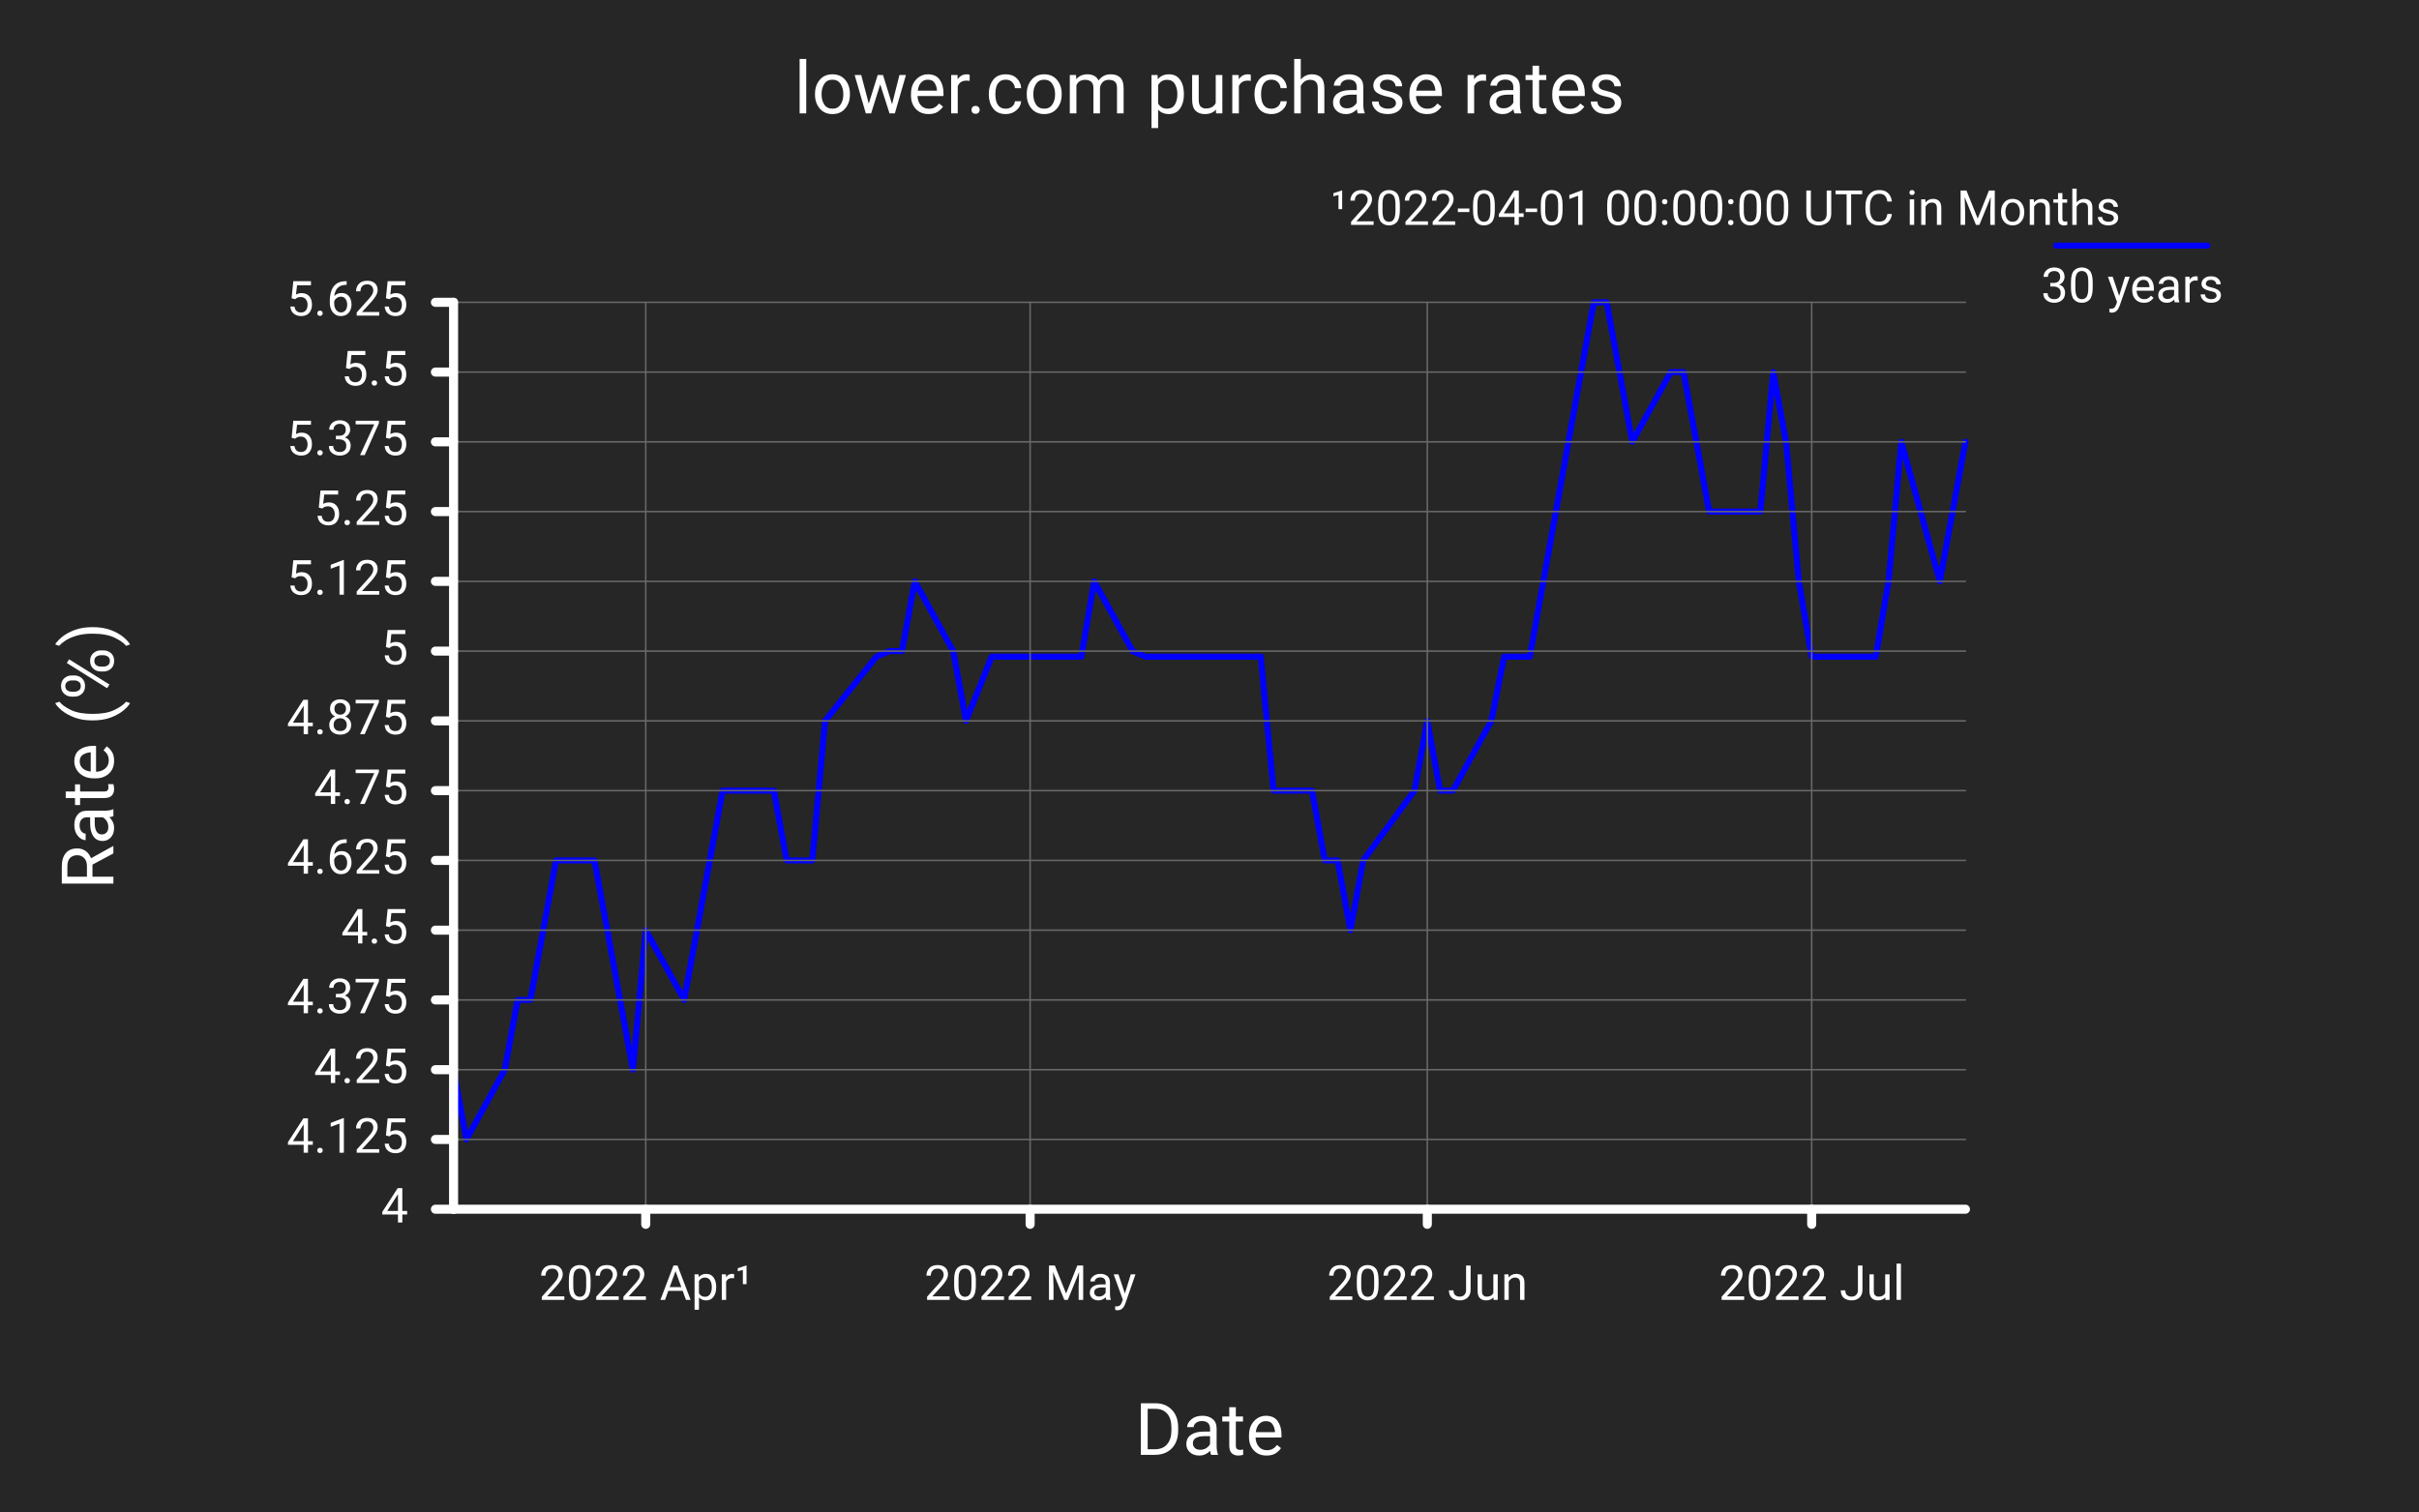
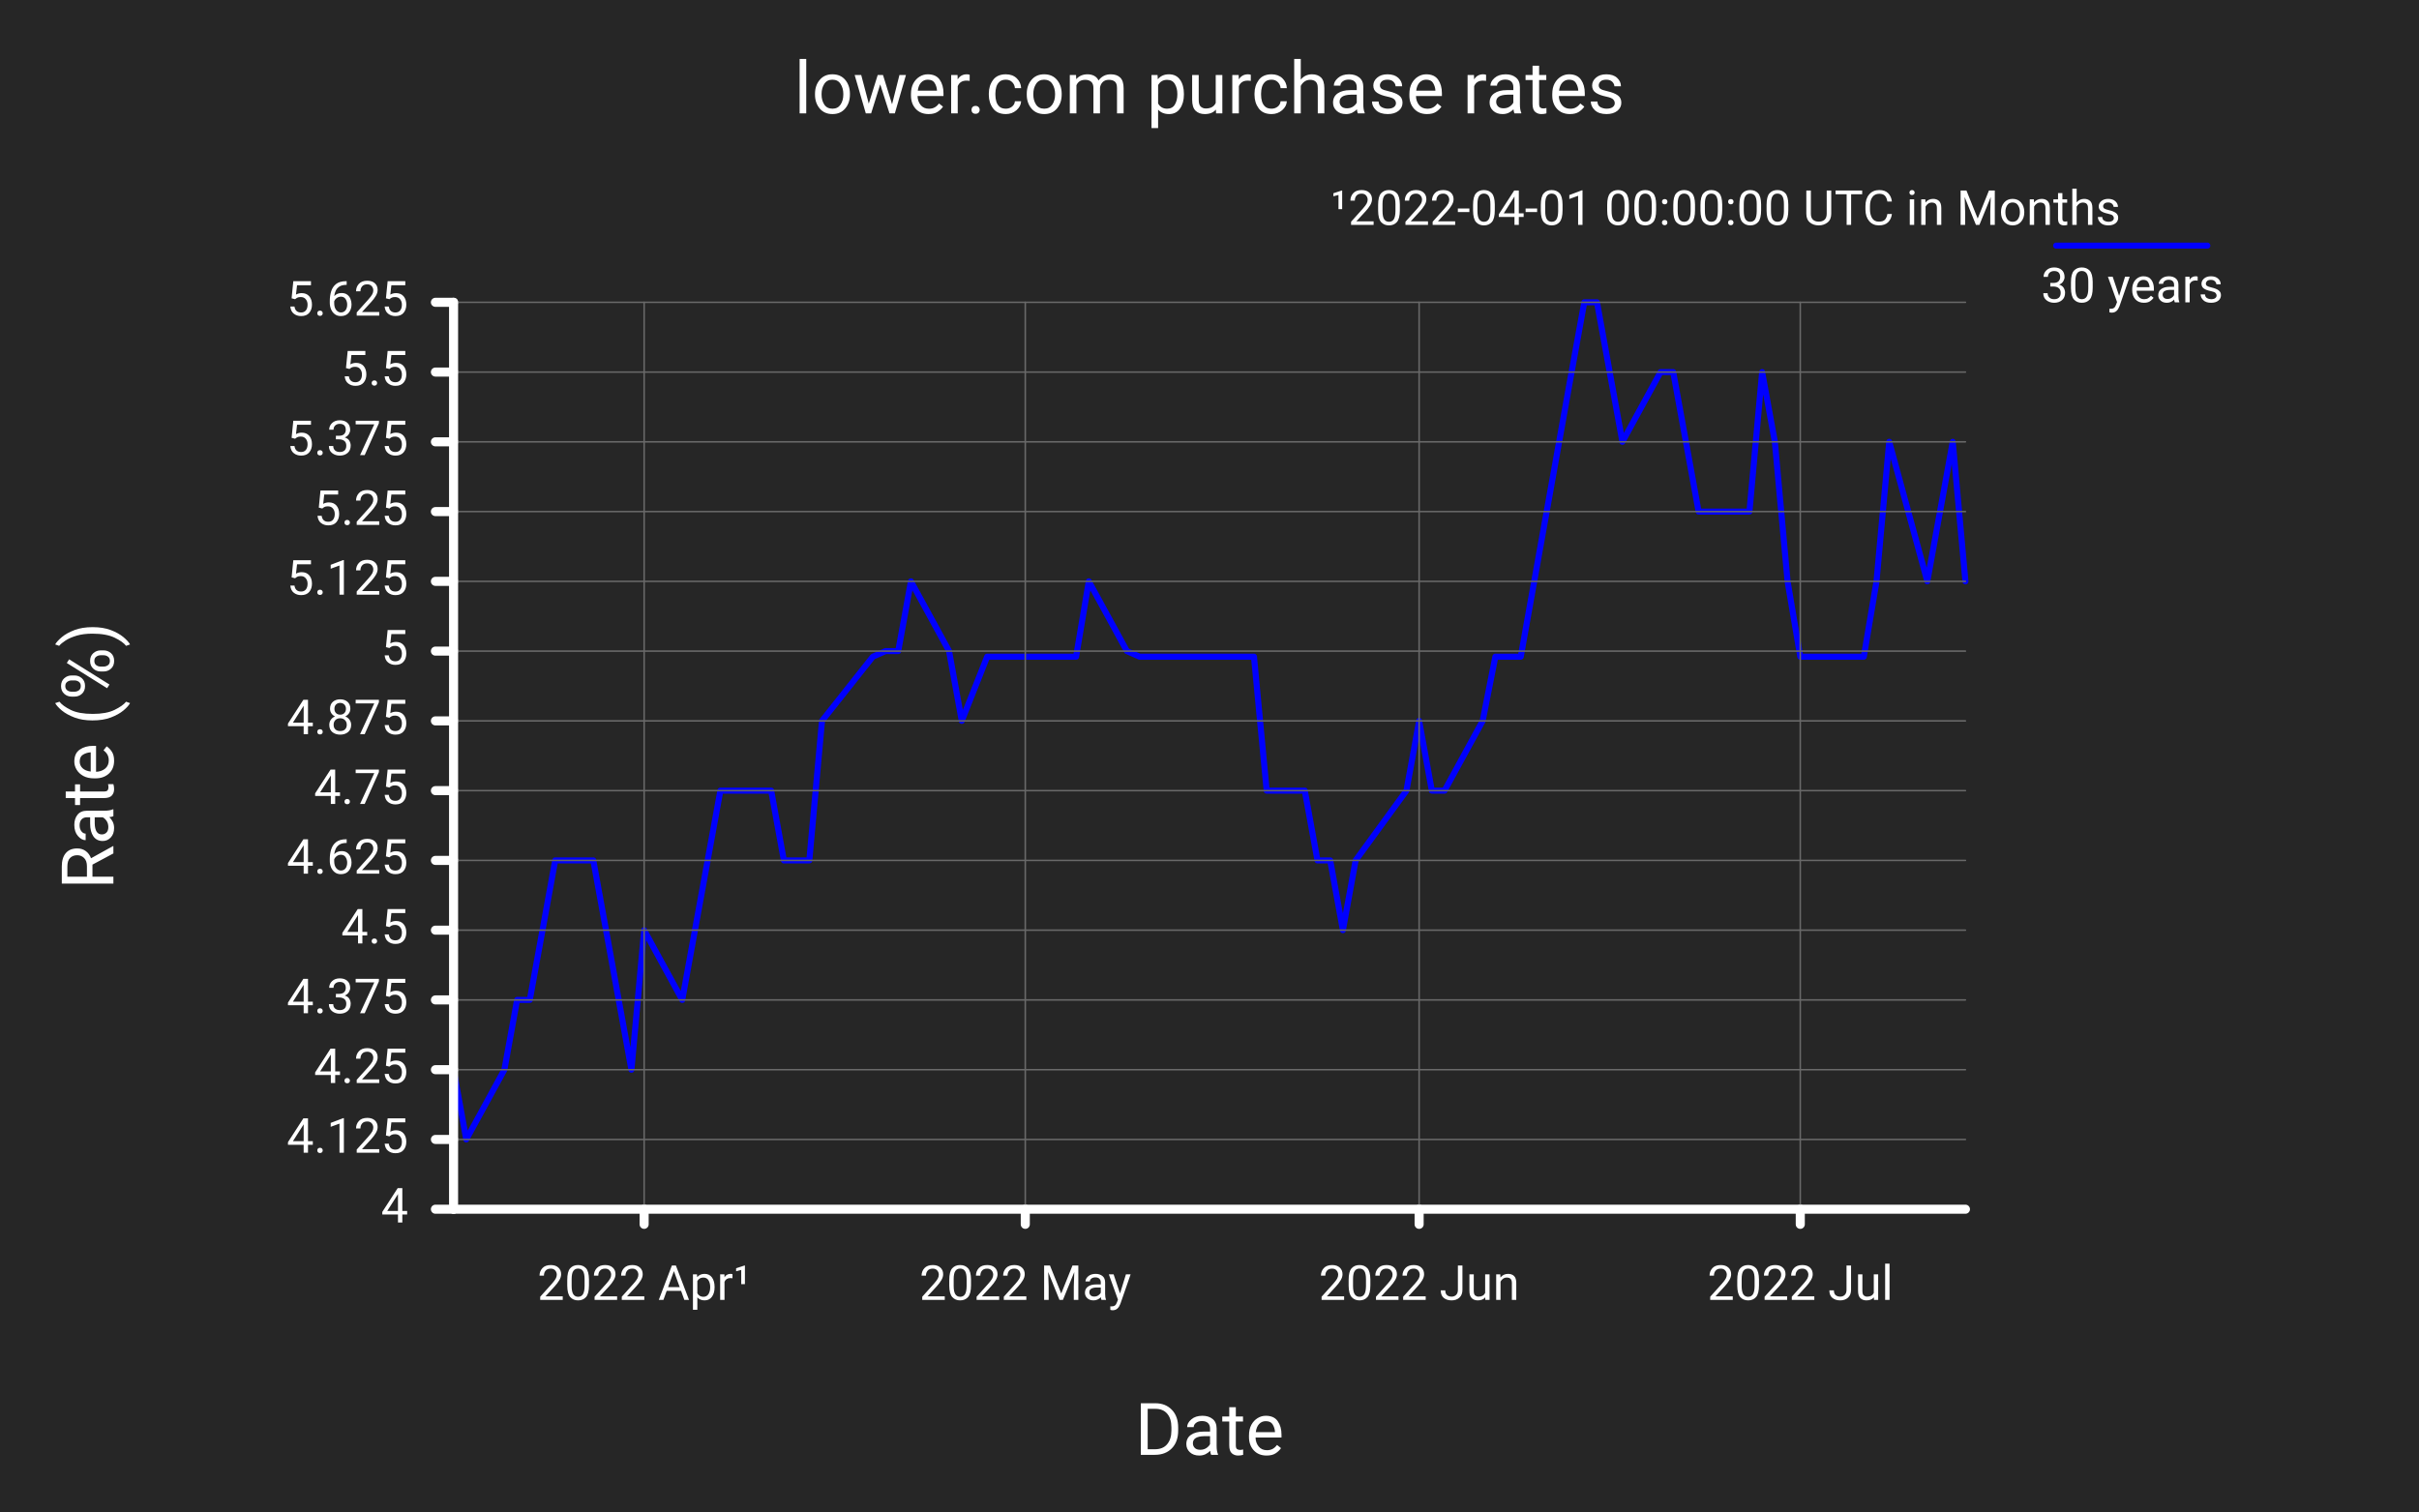
<svg xmlns="http://www.w3.org/2000/svg" class="poloto" width="800" height="500" viewBox="0 0 800 500">
  <style>.poloto{stroke-linecap:round;stroke-linejoin:round;font-family:Roboto,sans-serif;font-size:16px;}.poloto_background{fill:#262626;}.poloto_scatter{stroke-width:7}.poloto_tick_line{stroke:dimgray;stroke-width:0.5}.poloto_line{stroke-width:2}.poloto_text{fill: white;}.poloto_axis_lines{stroke: white;stroke-width:3;fill:none;stroke-dasharray:none}.poloto_title{font-size:24px;dominant-baseline:start;text-anchor:middle;}.poloto_xname{font-size:24px;dominant-baseline:start;text-anchor:middle;}.poloto_yname{font-size:24px;dominant-baseline:start;text-anchor:middle;}.poloto0stroke{stroke:blue;}.poloto1stroke{stroke:red;}.poloto2stroke{stroke:green;}.poloto3stroke{stroke:gold;}.poloto4stroke{stroke:aqua;}.poloto5stroke{stroke:lime;}.poloto6stroke{stroke:orange;}.poloto7stroke{stroke:chocolate;}.poloto0fill{fill:blue;}.poloto1fill{fill:red;}.poloto2fill{fill:green;}.poloto3fill{fill:gold;}.poloto4fill{fill:aqua;}.poloto5fill{fill:lime;}.poloto6fill{fill:orange;}.poloto7fill{fill:chocolate;}</style>
  <circle r="1e5" class="poloto_background" />
  <text class="poloto_text poloto_legend_text" x="675" y="100">30 years</text>
  <line class="poloto_line poloto_legend_icon poloto0stroke poloto0legend" stroke="black" x1="680" x2="730" y1="81.25" y2="81.25" />
-   <path class="poloto_line poloto0stroke" fill="none" stroke="black" d=" M 150.00 353.85 L 154.24 376.92 L 166.95 353.85 L 171.19 330.77 L 175.42 330.77 L 175.42 330.77 L 183.90 284.62 L 196.61 284.62 L 200.85 307.69 L 205.08 330.77 L 209.32 353.85 L 213.56 307.69 L 226.27 330.77 L 230.51 307.69 L 234.75 284.62 L 238.98 261.54 L 243.22 261.54 L 255.93 261.54 L 260.17 284.62 L 264.41 284.62 L 268.64 284.62 L 272.88 238.46 L 289.83 217.23 L 294.07 215.38 L 298.31 215.38 L 302.54 192.31 L 315.25 215.38 L 319.49 238.46 L 327.97 217.23 L 332.20 217.23 L 344.92 217.23 L 349.15 217.23 L 353.39 217.23 L 357.63 217.23 L 361.86 192.31 L 374.58 215.38 L 378.81 217.23 L 378.81 217.23 L 383.05 217.23 L 387.29 217.23 L 391.53 217.23 L 404.24 217.23 L 408.47 217.23 L 412.71 217.23 L 412.71 217.23 L 416.95 217.23 L 421.19 261.54 L 433.90 261.54 L 438.14 284.62 L 442.37 284.62 L 446.61 307.69 L 450.85 284.62 L 467.80 261.54 L 472.03 238.46 L 476.27 261.54 L 480.51 261.54 L 493.22 238.46 L 497.46 217.23 L 501.69 217.23 L 505.93 217.23 L 522.88 123.08 L 527.12 100.00 L 531.36 100.00 L 535.59 123.08 L 539.83 146.15 L 552.54 123.08 L 556.78 123.08 L 561.02 146.15 L 565.25 169.23 L 582.20 169.23 L 586.44 123.08 L 590.68 146.15 L 594.92 192.31 L 599.15 217.23 L 616.10 217.23 L 620.34 217.23 L 624.58 192.31 L 628.81 146.15 L 641.53 192.31 L 650.00 146.15" />
+   <path class="poloto_line poloto0stroke" fill="none" stroke="black" d=" M 150.00 353.85 L 154.20 376.92 L 166.81 353.85 L 171.01 330.77 L 175.21 330.77 L 175.21 330.77 L 183.61 284.62 L 196.22 284.62 L 200.42 307.69 L 204.62 330.77 L 208.82 353.85 L 213.03 307.69 L 225.63 330.77 L 229.83 307.69 L 234.03 284.62 L 238.24 261.54 L 242.44 261.54 L 255.04 261.54 L 259.24 284.62 L 263.45 284.62 L 267.65 284.62 L 271.85 238.46 L 288.66 217.23 L 292.86 215.38 L 297.06 215.38 L 301.26 192.31 L 313.87 215.38 L 318.07 238.46 L 326.47 217.23 L 330.67 217.23 L 343.28 217.23 L 347.48 217.23 L 351.68 217.23 L 355.88 217.23 L 360.08 192.31 L 372.69 215.38 L 376.89 217.23 L 376.89 217.23 L 381.09 217.23 L 385.29 217.23 L 389.50 217.23 L 402.10 217.23 L 406.30 217.23 L 410.50 217.23 L 410.50 217.23 L 414.71 217.23 L 418.91 261.54 L 431.51 261.54 L 435.71 284.62 L 439.92 284.62 L 444.12 307.69 L 448.32 284.62 L 465.13 261.54 L 469.33 238.46 L 473.53 261.54 L 477.73 261.54 L 490.34 238.46 L 494.54 217.23 L 498.74 217.23 L 502.94 217.23 L 519.75 123.08 L 523.95 100.00 L 528.15 100.00 L 532.35 123.08 L 536.55 146.15 L 549.16 123.08 L 553.36 123.08 L 557.56 146.15 L 561.76 169.23 L 578.57 169.23 L 582.77 123.08 L 586.97 146.15 L 591.18 192.31 L 595.38 217.23 L 612.18 217.23 L 616.39 217.23 L 620.59 192.31 L 624.79 146.15 L 637.39 192.31 L 645.80 146.15 L 650.00 192.31" />
  <text class="poloto_labels poloto_text poloto_title" x="400" y="37.5">lower.com purchase rates</text>
  <text class="poloto_labels poloto_text poloto_xname" x="400" y="481.25">Date</text>
  <text class="poloto_labels poloto_text poloto_yname" transform="rotate(-90,37.5,250)" x="37.5" y="250">Rate (%)</text>
  <text class="poloto_tick_labels poloto_text" dominant-baseline="middle" text-anchor="start" x="150" y="70" />
  <line class="poloto_axis_lines" stroke="black" x1="150" x2="144" y1="400" y2="400" />
  <line class="poloto_tick_line" stroke="black" x1="150" x2="650" y1="400" y2="400" />
  <text class="poloto_tick_labels poloto_text" dominant-baseline="middle" text-anchor="end" x="135" y="400">4</text>
  <line class="poloto_axis_lines" stroke="black" x1="150" x2="144" y1="376.923" y2="376.923" />
  <line class="poloto_tick_line" stroke="black" x1="150" x2="650" y1="376.923" y2="376.923" />
  <text class="poloto_tick_labels poloto_text" dominant-baseline="middle" text-anchor="end" x="135" y="376.923">4.125</text>
  <line class="poloto_axis_lines" stroke="black" x1="150" x2="144" y1="353.846" y2="353.846" />
  <line class="poloto_tick_line" stroke="black" x1="150" x2="650" y1="353.846" y2="353.846" />
  <text class="poloto_tick_labels poloto_text" dominant-baseline="middle" text-anchor="end" x="135" y="353.846">4.25</text>
  <line class="poloto_axis_lines" stroke="black" x1="150" x2="144" y1="330.769" y2="330.769" />
  <line class="poloto_tick_line" stroke="black" x1="150" x2="650" y1="330.769" y2="330.769" />
  <text class="poloto_tick_labels poloto_text" dominant-baseline="middle" text-anchor="end" x="135" y="330.769">4.375</text>
  <line class="poloto_axis_lines" stroke="black" x1="150" x2="144" y1="307.692" y2="307.692" />
  <line class="poloto_tick_line" stroke="black" x1="150" x2="650" y1="307.692" y2="307.692" />
  <text class="poloto_tick_labels poloto_text" dominant-baseline="middle" text-anchor="end" x="135" y="307.692">4.5</text>
  <line class="poloto_axis_lines" stroke="black" x1="150" x2="144" y1="284.615" y2="284.615" />
  <line class="poloto_tick_line" stroke="black" x1="150" x2="650" y1="284.615" y2="284.615" />
  <text class="poloto_tick_labels poloto_text" dominant-baseline="middle" text-anchor="end" x="135" y="284.615">4.625</text>
  <line class="poloto_axis_lines" stroke="black" x1="150" x2="144" y1="261.538" y2="261.538" />
  <line class="poloto_tick_line" stroke="black" x1="150" x2="650" y1="261.538" y2="261.538" />
  <text class="poloto_tick_labels poloto_text" dominant-baseline="middle" text-anchor="end" x="135" y="261.538">4.75</text>
  <line class="poloto_axis_lines" stroke="black" x1="150" x2="144" y1="238.462" y2="238.462" />
  <line class="poloto_tick_line" stroke="black" x1="150" x2="650" y1="238.462" y2="238.462" />
  <text class="poloto_tick_labels poloto_text" dominant-baseline="middle" text-anchor="end" x="135" y="238.462">4.875</text>
  <line class="poloto_axis_lines" stroke="black" x1="150" x2="144" y1="215.385" y2="215.385" />
  <line class="poloto_tick_line" stroke="black" x1="150" x2="650" y1="215.385" y2="215.385" />
  <text class="poloto_tick_labels poloto_text" dominant-baseline="middle" text-anchor="end" x="135" y="215.385">5</text>
  <line class="poloto_axis_lines" stroke="black" x1="150" x2="144" y1="192.308" y2="192.308" />
  <line class="poloto_tick_line" stroke="black" x1="150" x2="650" y1="192.308" y2="192.308" />
  <text class="poloto_tick_labels poloto_text" dominant-baseline="middle" text-anchor="end" x="135" y="192.308">5.125</text>
  <line class="poloto_axis_lines" stroke="black" x1="150" x2="144" y1="169.231" y2="169.231" />
  <line class="poloto_tick_line" stroke="black" x1="150" x2="650" y1="169.231" y2="169.231" />
  <text class="poloto_tick_labels poloto_text" dominant-baseline="middle" text-anchor="end" x="135" y="169.231">5.25</text>
  <line class="poloto_axis_lines" stroke="black" x1="150" x2="144" y1="146.154" y2="146.154" />
  <line class="poloto_tick_line" stroke="black" x1="150" x2="650" y1="146.154" y2="146.154" />
  <text class="poloto_tick_labels poloto_text" dominant-baseline="middle" text-anchor="end" x="135" y="146.154">5.375</text>
  <line class="poloto_axis_lines" stroke="black" x1="150" x2="144" y1="123.077" y2="123.077" />
  <line class="poloto_tick_line" stroke="black" x1="150" x2="650" y1="123.077" y2="123.077" />
  <text class="poloto_tick_labels poloto_text" dominant-baseline="middle" text-anchor="end" x="135" y="123.077">5.5</text>
  <line class="poloto_axis_lines" stroke="black" x1="150" x2="144" y1="100" y2="100" />
  <line class="poloto_tick_line" stroke="black" x1="150" x2="650" y1="100" y2="100" />
  <text class="poloto_tick_labels poloto_text" dominant-baseline="middle" text-anchor="end" x="135" y="100">5.625</text>
  <text class="poloto_tick_labels poloto_text" dominant-baseline="middle" text-anchor="start" x="440" y="70">¹2022-04-01 00:00:00 UTC in Months</text>
-   <line class="poloto_axis_lines" stroke="black" x1="213.559" x2="213.559" y1="400" y2="405" />
-   <line class="poloto_tick_line" stroke="black" x1="213.559" x2="213.559" y1="400" y2="100" />
-   <text class="poloto_tick_labels poloto_text" dominant-baseline="start" text-anchor="middle" x="213.559" y="430">2022 Apr¹</text>
-   <line class="poloto_axis_lines" stroke="black" x1="340.678" x2="340.678" y1="400" y2="405" />
-   <line class="poloto_tick_line" stroke="black" x1="340.678" x2="340.678" y1="400" y2="100" />
-   <text class="poloto_tick_labels poloto_text" dominant-baseline="start" text-anchor="middle" x="340.678" y="430">2022 May</text>
-   <line class="poloto_axis_lines" stroke="black" x1="472.034" x2="472.034" y1="400" y2="405" />
-   <line class="poloto_tick_line" stroke="black" x1="472.034" x2="472.034" y1="400" y2="100" />
-   <text class="poloto_tick_labels poloto_text" dominant-baseline="start" text-anchor="middle" x="472.034" y="430">2022 Jun</text>
-   <line class="poloto_axis_lines" stroke="black" x1="599.153" x2="599.153" y1="400" y2="405" />
-   <line class="poloto_tick_line" stroke="black" x1="599.153" x2="599.153" y1="400" y2="100" />
-   <text class="poloto_tick_labels poloto_text" dominant-baseline="start" text-anchor="middle" x="599.153" y="430">2022 Jul</text>
+   <line class="poloto_axis_lines" stroke="black" x1="213.025" x2="213.025" y1="400" y2="405" />
+   <line class="poloto_tick_line" stroke="black" x1="213.025" x2="213.025" y1="400" y2="100" />
+   <text class="poloto_tick_labels poloto_text" dominant-baseline="start" text-anchor="middle" x="213.025" y="430">2022 Apr¹</text>
+   <line class="poloto_axis_lines" stroke="black" x1="339.076" x2="339.076" y1="400" y2="405" />
+   <line class="poloto_tick_line" stroke="black" x1="339.076" x2="339.076" y1="400" y2="100" />
+   <text class="poloto_tick_labels poloto_text" dominant-baseline="start" text-anchor="middle" x="339.076" y="430">2022 May</text>
+   <line class="poloto_axis_lines" stroke="black" x1="469.328" x2="469.328" y1="400" y2="405" />
+   <line class="poloto_tick_line" stroke="black" x1="469.328" x2="469.328" y1="400" y2="100" />
+   <text class="poloto_tick_labels poloto_text" dominant-baseline="start" text-anchor="middle" x="469.328" y="430">2022 Jun</text>
+   <line class="poloto_axis_lines" stroke="black" x1="595.378" x2="595.378" y1="400" y2="405" />
+   <line class="poloto_tick_line" stroke="black" x1="595.378" x2="595.378" y1="400" y2="100" />
+   <text class="poloto_tick_labels poloto_text" dominant-baseline="start" text-anchor="middle" x="595.378" y="430">2022 Jul</text>
  <path stroke="black" fill="none" class="poloto_axis_lines" d=" M 150 400 L 650 400" />
  <path stroke="black" fill="none" class="poloto_axis_lines" d=" M 150 400 L 150 100" />
</svg>
